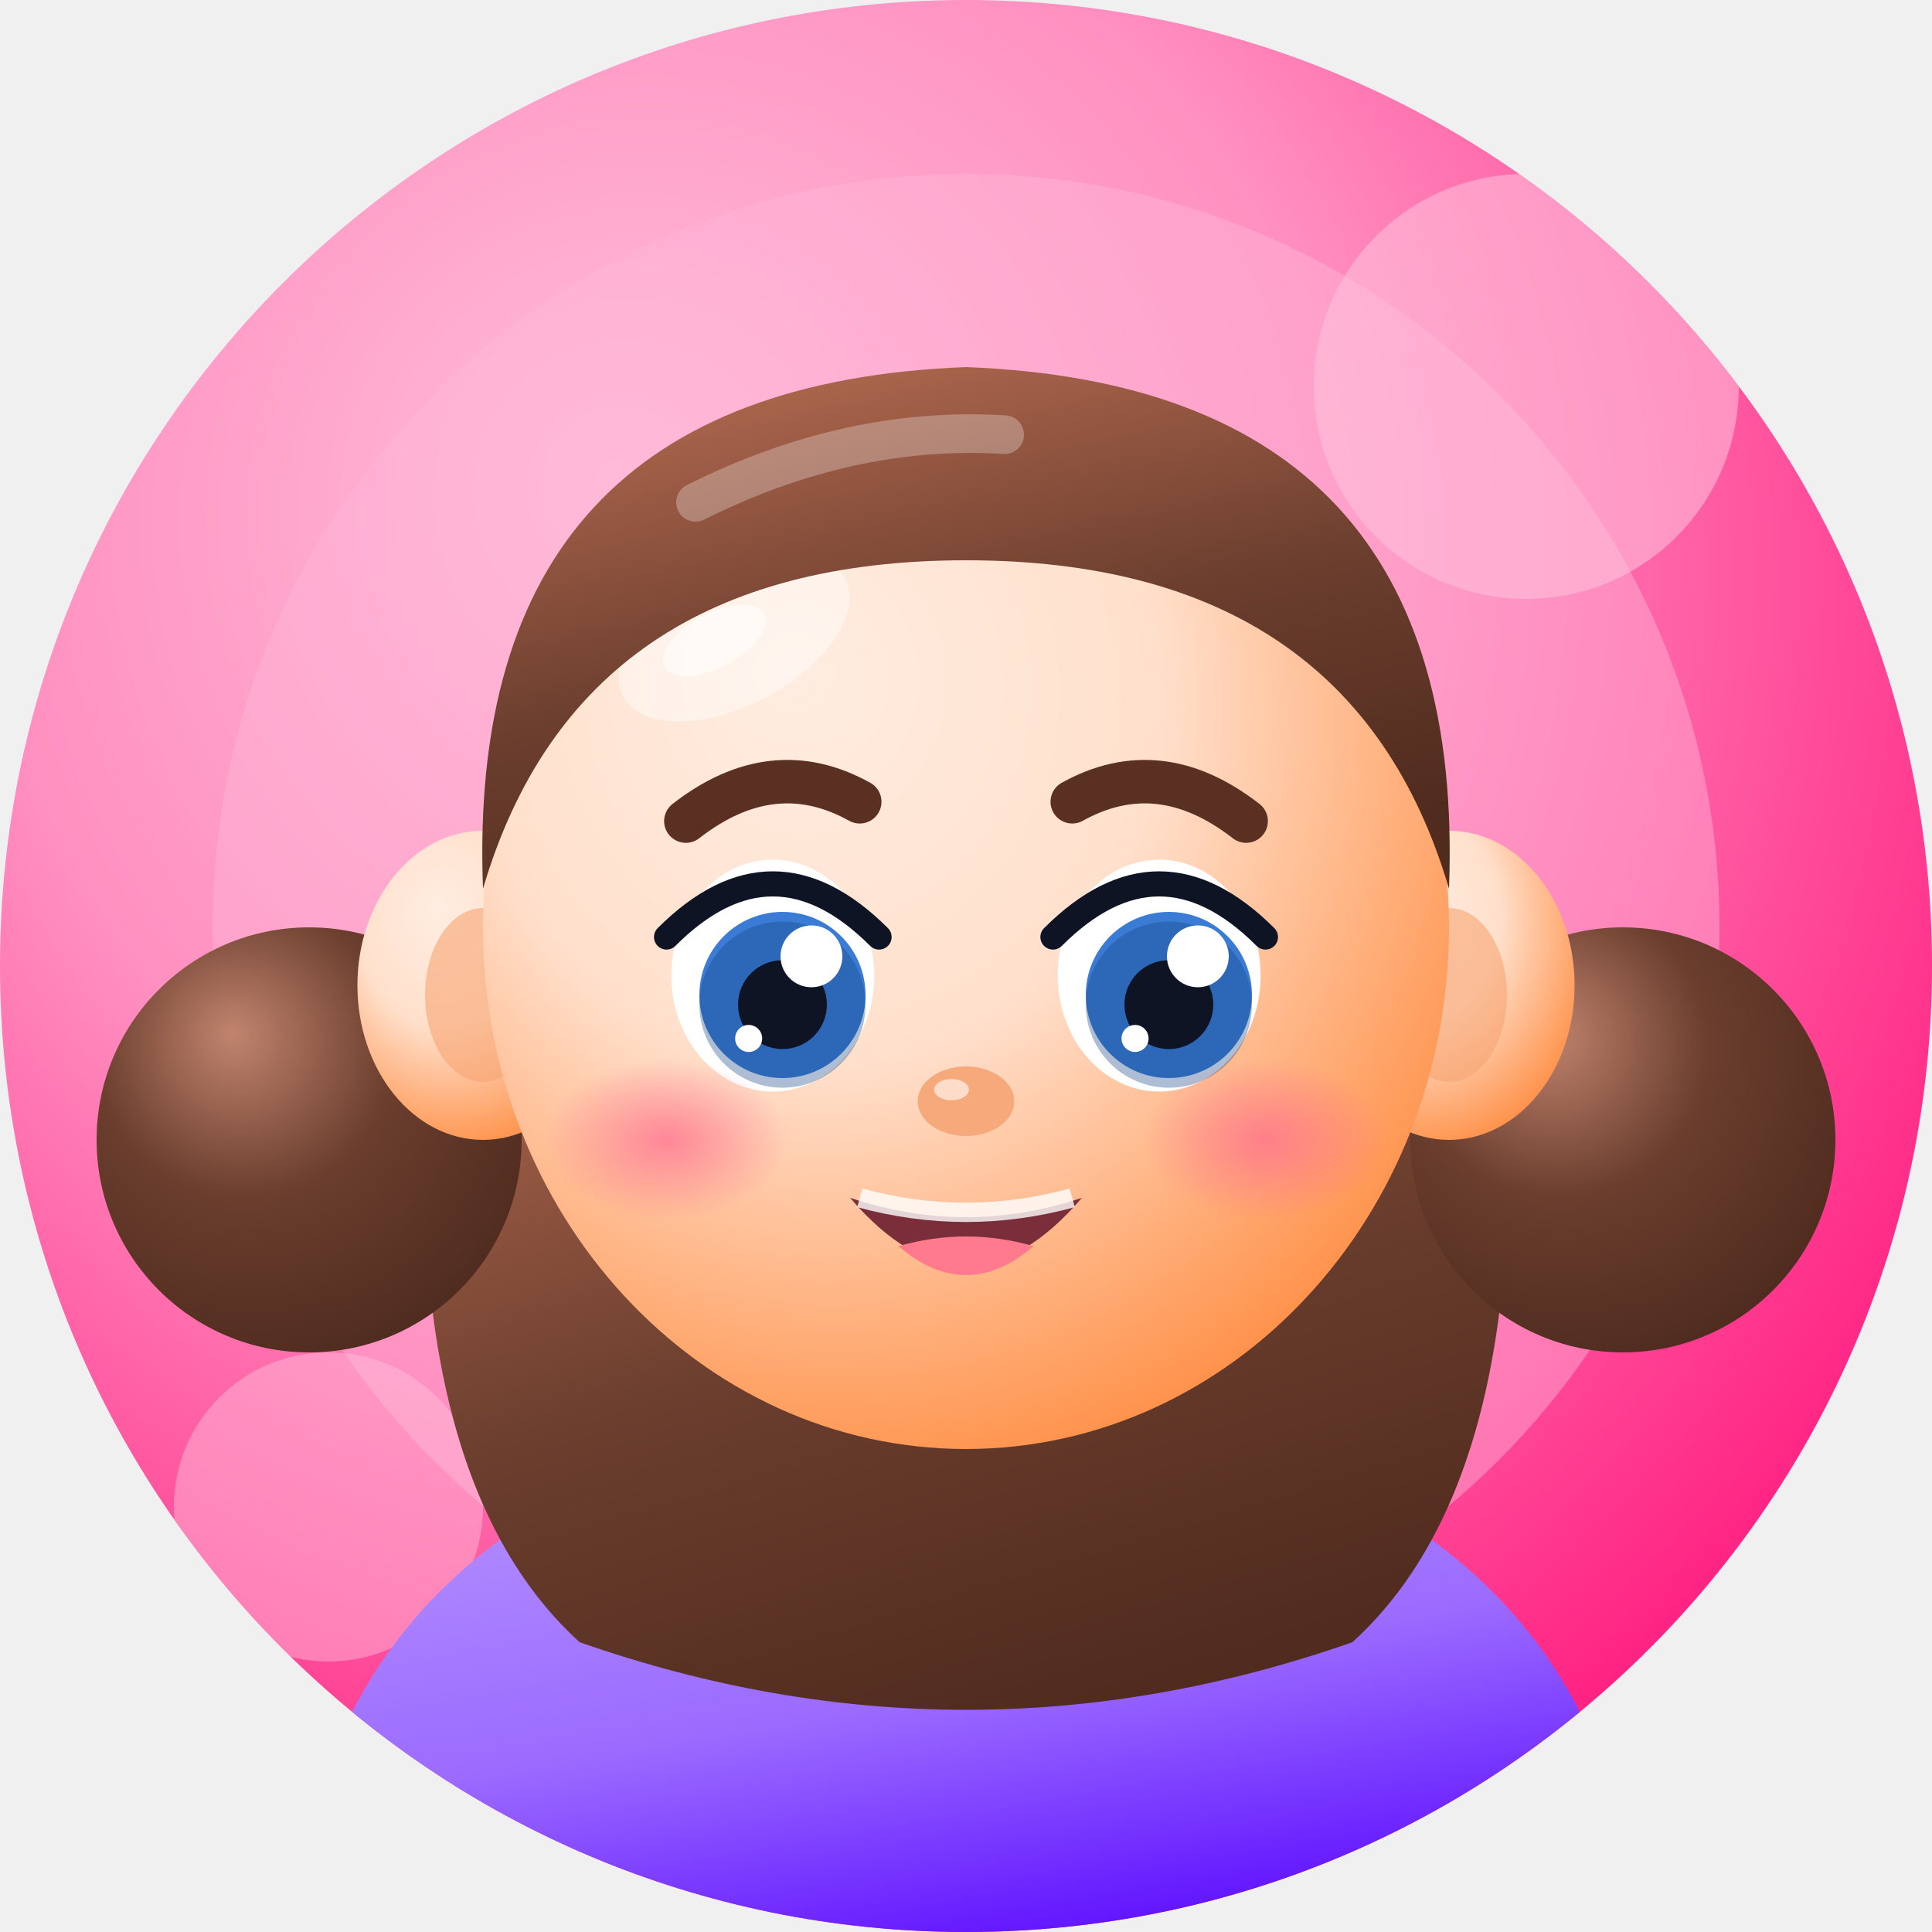
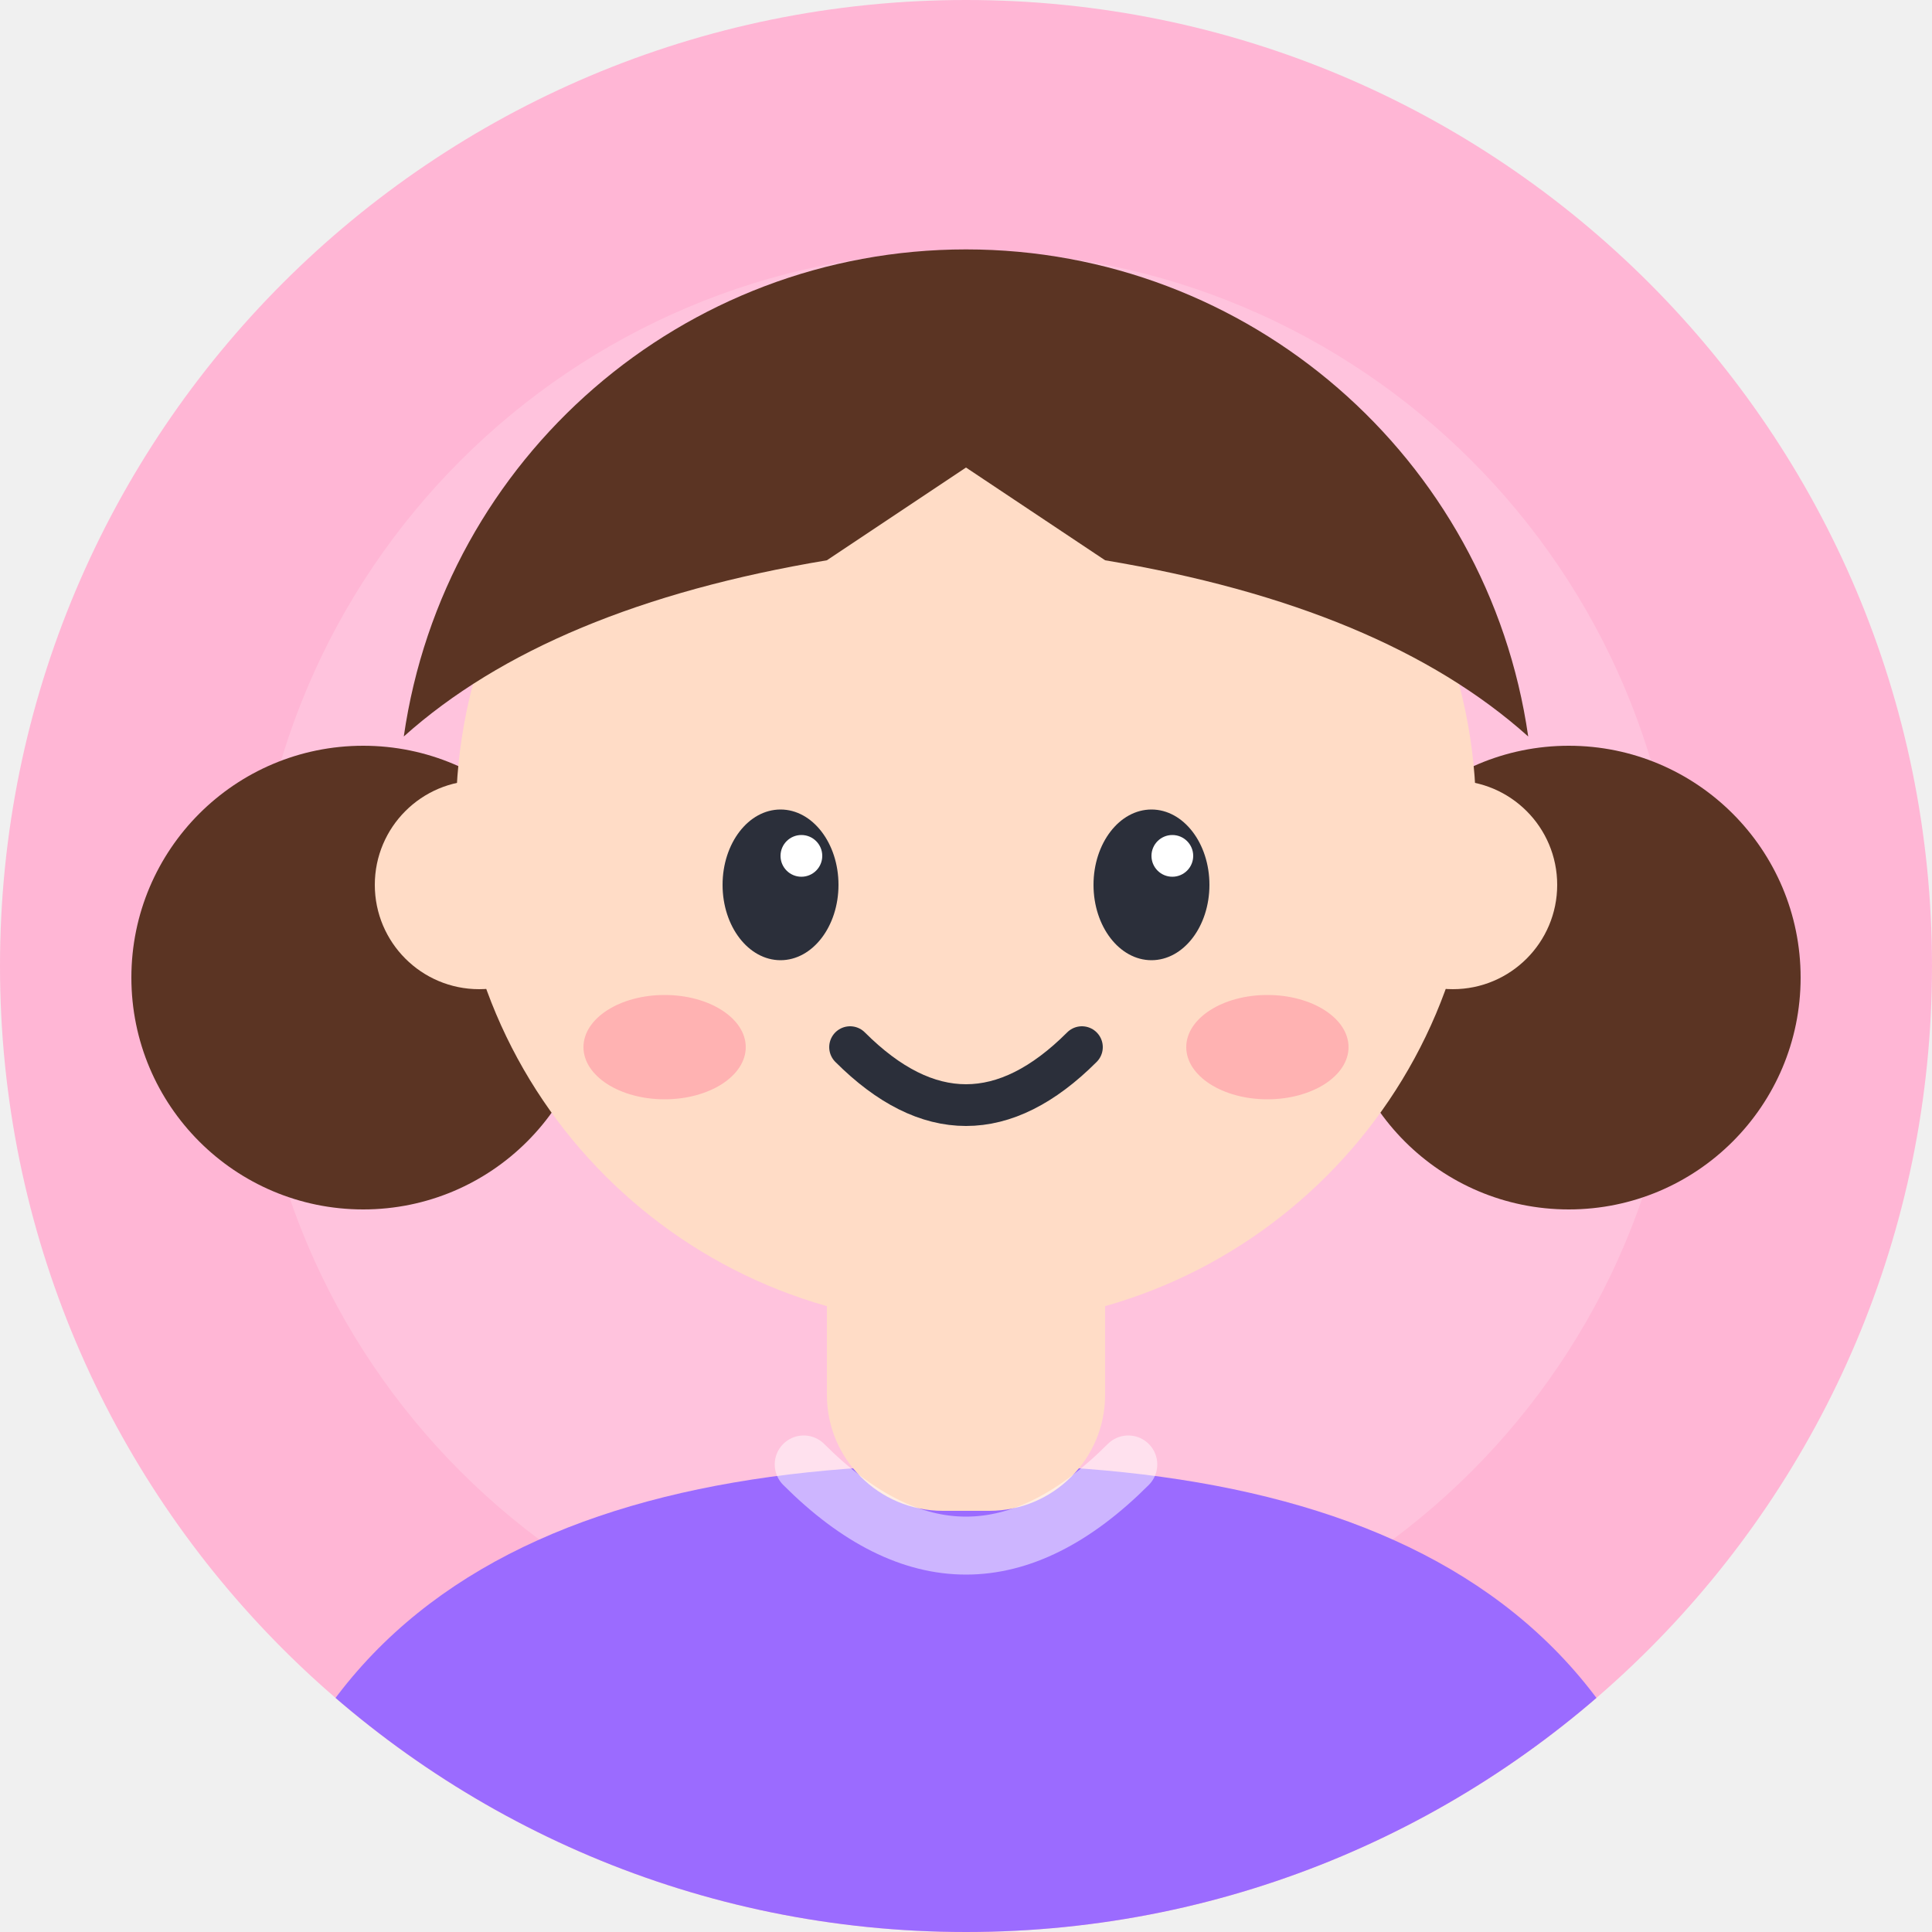
<svg xmlns="http://www.w3.org/2000/svg" width="200" height="200" viewBox="0 0 200 200">
-   <defs>
-     <radialGradient id="rFF8FC0" cx="0.38" cy="0.32" r="0.78" fx="0.32" fy="0.25">
-       <stop offset="0" stop-color="#FFBEDA" />
-       <stop offset="0.45" stop-color="#FF8FC0" />
-       <stop offset="1" stop-color="#FF1078" />
-     </radialGradient>
-     <linearGradient id="l9B6BFF" x1="0.2" y1="0" x2="0.6" y2="1">
-       <stop offset="0" stop-color="#B997FF" />
-       <stop offset="0.55" stop-color="#9B6BFF" />
-       <stop offset="1" stop-color="#5706FF" />
-     </linearGradient>
-     <linearGradient id="lC8AEFF" x1="0.2" y1="0" x2="0.6" y2="1">
-       <stop offset="0" stop-color="#D8C6FF" />
-       <stop offset="0.55" stop-color="#C8AEFF" />
-       <stop offset="1" stop-color="#7636FF" />
-     </linearGradient>
-     <linearGradient id="l6B3E2E" x1="0.2" y1="0" x2="0.6" y2="1">
-       <stop offset="0" stop-color="#B46A50" />
-       <stop offset="0.55" stop-color="#6B3E2E" />
-       <stop offset="1" stop-color="#502B1E" />
-     </linearGradient>
-     <radialGradient id="r6B3E2E" cx="0.38" cy="0.32" r="0.78" fx="0.32" fy="0.25">
-       <stop offset="0" stop-color="#C1846E" />
-       <stop offset="0.45" stop-color="#6B3E2E" />
-       <stop offset="1" stop-color="#4B291D" />
-     </radialGradient>
-     <radialGradient id="rFF6FA5" cx="0.38" cy="0.32" r="0.78" fx="0.32" fy="0.25">
-       <stop offset="0" stop-color="#FFABCB" />
-       <stop offset="0.45" stop-color="#FF6FA5" />
-       <stop offset="1" stop-color="#F9005D" />
-     </radialGradient>
-     <radialGradient id="rFFE0CC" cx="0.38" cy="0.32" r="0.78" fx="0.32" fy="0.25">
-       <stop offset="0" stop-color="#FFEDE1" />
-       <stop offset="0.45" stop-color="#FFE0CC" />
-       <stop offset="1" stop-color="#FF8739" />
-     </radialGradient>
-     <radialGradient id="chk" cx="0.5" cy="0.5" r="0.5">
-       <stop offset="0" stop-color="#FF6F91" stop-opacity="0.75" />
-       <stop offset="1" stop-color="#FF6F91" stop-opacity="0" />
-     </radialGradient>
-     <radialGradient id="gnd" cx="0.5" cy="0.5" r="0.5">
-       <stop offset="0" stop-color="#1F2A44" stop-opacity="0.28" />
-       <stop offset="1" stop-color="#1F2A44" stop-opacity="0" />
-     </radialGradient>
-   </defs>
  <defs>
    <clipPath id="badge">
      <circle cx="100" cy="100" r="100" />
    </clipPath>
  </defs>
  <g clip-path="url(#badge)">
-     <circle cx="100" cy="100" r="100" fill="url(#rFF8FC0)" />
-     <circle cx="100" cy="96" r="78" fill="#FFB6D6" opacity="0.45" />
-     <circle cx="158" cy="40" r="22" fill="#FFC2DC" opacity="0.55" />
-     <circle cx="34" cy="156" r="16" fill="#FFC2DC" opacity="0.45" />
-     <path d="M30 204 Q32 150 100 144 Q168 150 170 204Z" fill="url(#l9B6BFF)" />
-     <path d="M78 148 Q100 172 122 148 L116 146 Q100 160 84 146Z" fill="url(#lC8AEFF)" />
-     <rect x="87" y="122" width="26" height="32" rx="11" fill="#F4C4A6" />
-     <ellipse cx="100" cy="128" rx="16" ry="7" fill="#F28541" opacity="0.5" />
-     <path d="M46 92 Q38 150 60 170 Q100 184 140 170 Q162 150 154 92Z" fill="url(#l6B3E2E)" />
-     <circle cx="32" cy="118" r="22" fill="url(#r6B3E2E)" />
-     <circle cx="168" cy="118" r="22" fill="url(#r6B3E2E)" />
-     <circle cx="48" cy="98" r="8" fill="url(#rFF6FA5)" />
-     <circle cx="152" cy="98" r="8" fill="url(#rFF6FA5)" />
-     <ellipse cx="50" cy="102" rx="13" ry="16" fill="url(#rFFE0CC)" />
-     <ellipse cx="50" cy="103" rx="6" ry="9" fill="#F6A573" opacity="0.6" />
-     <ellipse cx="150" cy="102" rx="13" ry="16" fill="url(#rFFE0CC)" />
-     <ellipse cx="150" cy="103" rx="6" ry="9" fill="#F6A573" opacity="0.6" />
-     <ellipse cx="100" cy="96" rx="50" ry="54" fill="url(#rFFE0CC)" />
-     <ellipse cx="76" cy="66" rx="13" ry="7" fill="#FFFFFF" opacity="0.45" transform="rotate(-28 76 66)" />
-     <ellipse cx="74.05" cy="65.3" rx="5.85" ry="2.8" fill="#FFFFFF" opacity="0.55" transform="rotate(-28 76 66)" />
-     <path d="M50 92 Q48 40 100 38 Q152 40 150 92 Q140 58 100 58 Q60 58 50 92Z" fill="url(#l6B3E2E)" />
-     <path d="M72 52 Q88 44 104 45" fill="none" stroke="#FFFFFF" stroke-width="4" stroke-linecap="round" stroke-linejoin="round" opacity="0.28" />
-     <path d="M71 85 Q80 78 89 83" fill="none" stroke="#593022" stroke-width="4.5" stroke-linecap="round" stroke-linejoin="round" />
-     <path d="M111 83 Q120 78 129 85" fill="none" stroke="#593022" stroke-width="4.5" stroke-linecap="round" stroke-linejoin="round" />
-     <ellipse cx="80" cy="101" rx="10.5" ry="12" fill="#FFFFFF" />
-     <circle cx="81" cy="103" r="8.6" fill="#3A7BD5" />
-     <circle cx="81" cy="104" r="8.6" fill="#144281" opacity="0.35" />
-     <circle cx="81" cy="104" r="4.6" fill="#0E1424" />
-     <circle cx="84" cy="99" r="3.2" fill="#FFFFFF" />
-     <circle cx="77.5" cy="107.5" r="1.4" fill="#FFFFFF" />
-     <path d="M69 97 Q80 86 91 97" stroke="#0E1424" stroke-width="2.6" fill="none" stroke-linecap="round" />
-     <ellipse cx="120" cy="101" rx="10.5" ry="12" fill="#FFFFFF" />
-     <circle cx="121" cy="103" r="8.6" fill="#3A7BD5" />
-     <circle cx="121" cy="104" r="8.6" fill="#144281" opacity="0.35" />
-     <circle cx="121" cy="104" r="4.6" fill="#0E1424" />
-     <circle cx="124" cy="99" r="3.2" fill="#FFFFFF" />
-     <circle cx="117.5" cy="107.5" r="1.4" fill="#FFFFFF" />
-     <path d="M109 97 Q120 86 131 97" stroke="#0E1424" stroke-width="2.6" fill="none" stroke-linecap="round" />
-     <ellipse cx="100" cy="114" rx="5" ry="3.6" fill="#F6AA7B" />
-     <ellipse cx="98.5" cy="112.8" rx="1.8" ry="1.1" fill="#FFFFFF" opacity="0.6" />
-     <ellipse cx="69" cy="118" rx="12.6" ry="8.4" fill="url(#chk)" />
-     <ellipse cx="131" cy="118" rx="12.6" ry="8.4" fill="url(#chk)" />
-     <path d="M88 124 Q100 138 112 124 Q100 128 88 124Z" fill="#7A2E3A" />
-     <path d="M93 129 Q100 135 107 129 Q100 127 93 129Z" fill="#FF7A8C" />
-     <path d="M89 124 Q100 127 111 124" stroke="#FFFFFF" stroke-width="2" fill="none" opacity="0.8" />
+     <circle cx="100" cy="100" r="100" fill="#FFB6D5" />
+     <circle cx="100" cy="100" r="74" fill="#FFFFFF" opacity="0.18" />
+     <g transform="translate(100 118) scale(1.2) translate(-100 -118)">
+       <circle cx="48" cy="104" r="20" fill="#5B3423" />
+       <circle cx="152" cy="104" r="20" fill="#5B3423" />
+       <path d="M36 200 C36 160 62 146 100 146 C138 146 164 160 164 200 Z" fill="#9B6BFF" />
+       <rect x="88" y="120" width="24" height="30" rx="10" fill="#FFDCC6" />
+       <path d="M86 146 Q100 160 114 146" fill="none" stroke="#FFFFFF" stroke-width="5" stroke-linecap="round" opacity="0.5" />
+       <circle cx="58" cy="96" r="9" fill="#FFDCC6" />
+       <circle cx="142" cy="96" r="9" fill="#FFDCC6" />
+       <circle cx="100" cy="90" r="44" fill="#FFDCC6" />
+       <path d="M51.5 83.2 A49 49 0 0 1 148.5 83.2 Q136 72 112 68 L100 60 L88 68 Q64 72 51.5 83.2 Z" fill="#5B3423" />
+       <ellipse cx="84" cy="96" rx="5" ry="6.5" fill="#2B2F3A" />
+       <circle cx="85.8" cy="93.5" r="1.8" fill="#FFFFFF" />
+       <ellipse cx="116" cy="96" rx="5" ry="6.5" fill="#2B2F3A" />
+       <circle cx="117.8" cy="93.5" r="1.8" fill="#FFFFFF" />
+       <ellipse cx="74" cy="110" rx="7" ry="4.5" fill="#FF8FA3" opacity="0.55" />
+       <ellipse cx="126" cy="110" rx="7" ry="4.5" fill="#FF8FA3" opacity="0.55" />
+       <path d="M90 110 Q100 120 110 110" fill="none" stroke="#2B2F3A" stroke-width="3.6" stroke-linecap="round" />
+     </g>
  </g>
</svg>
